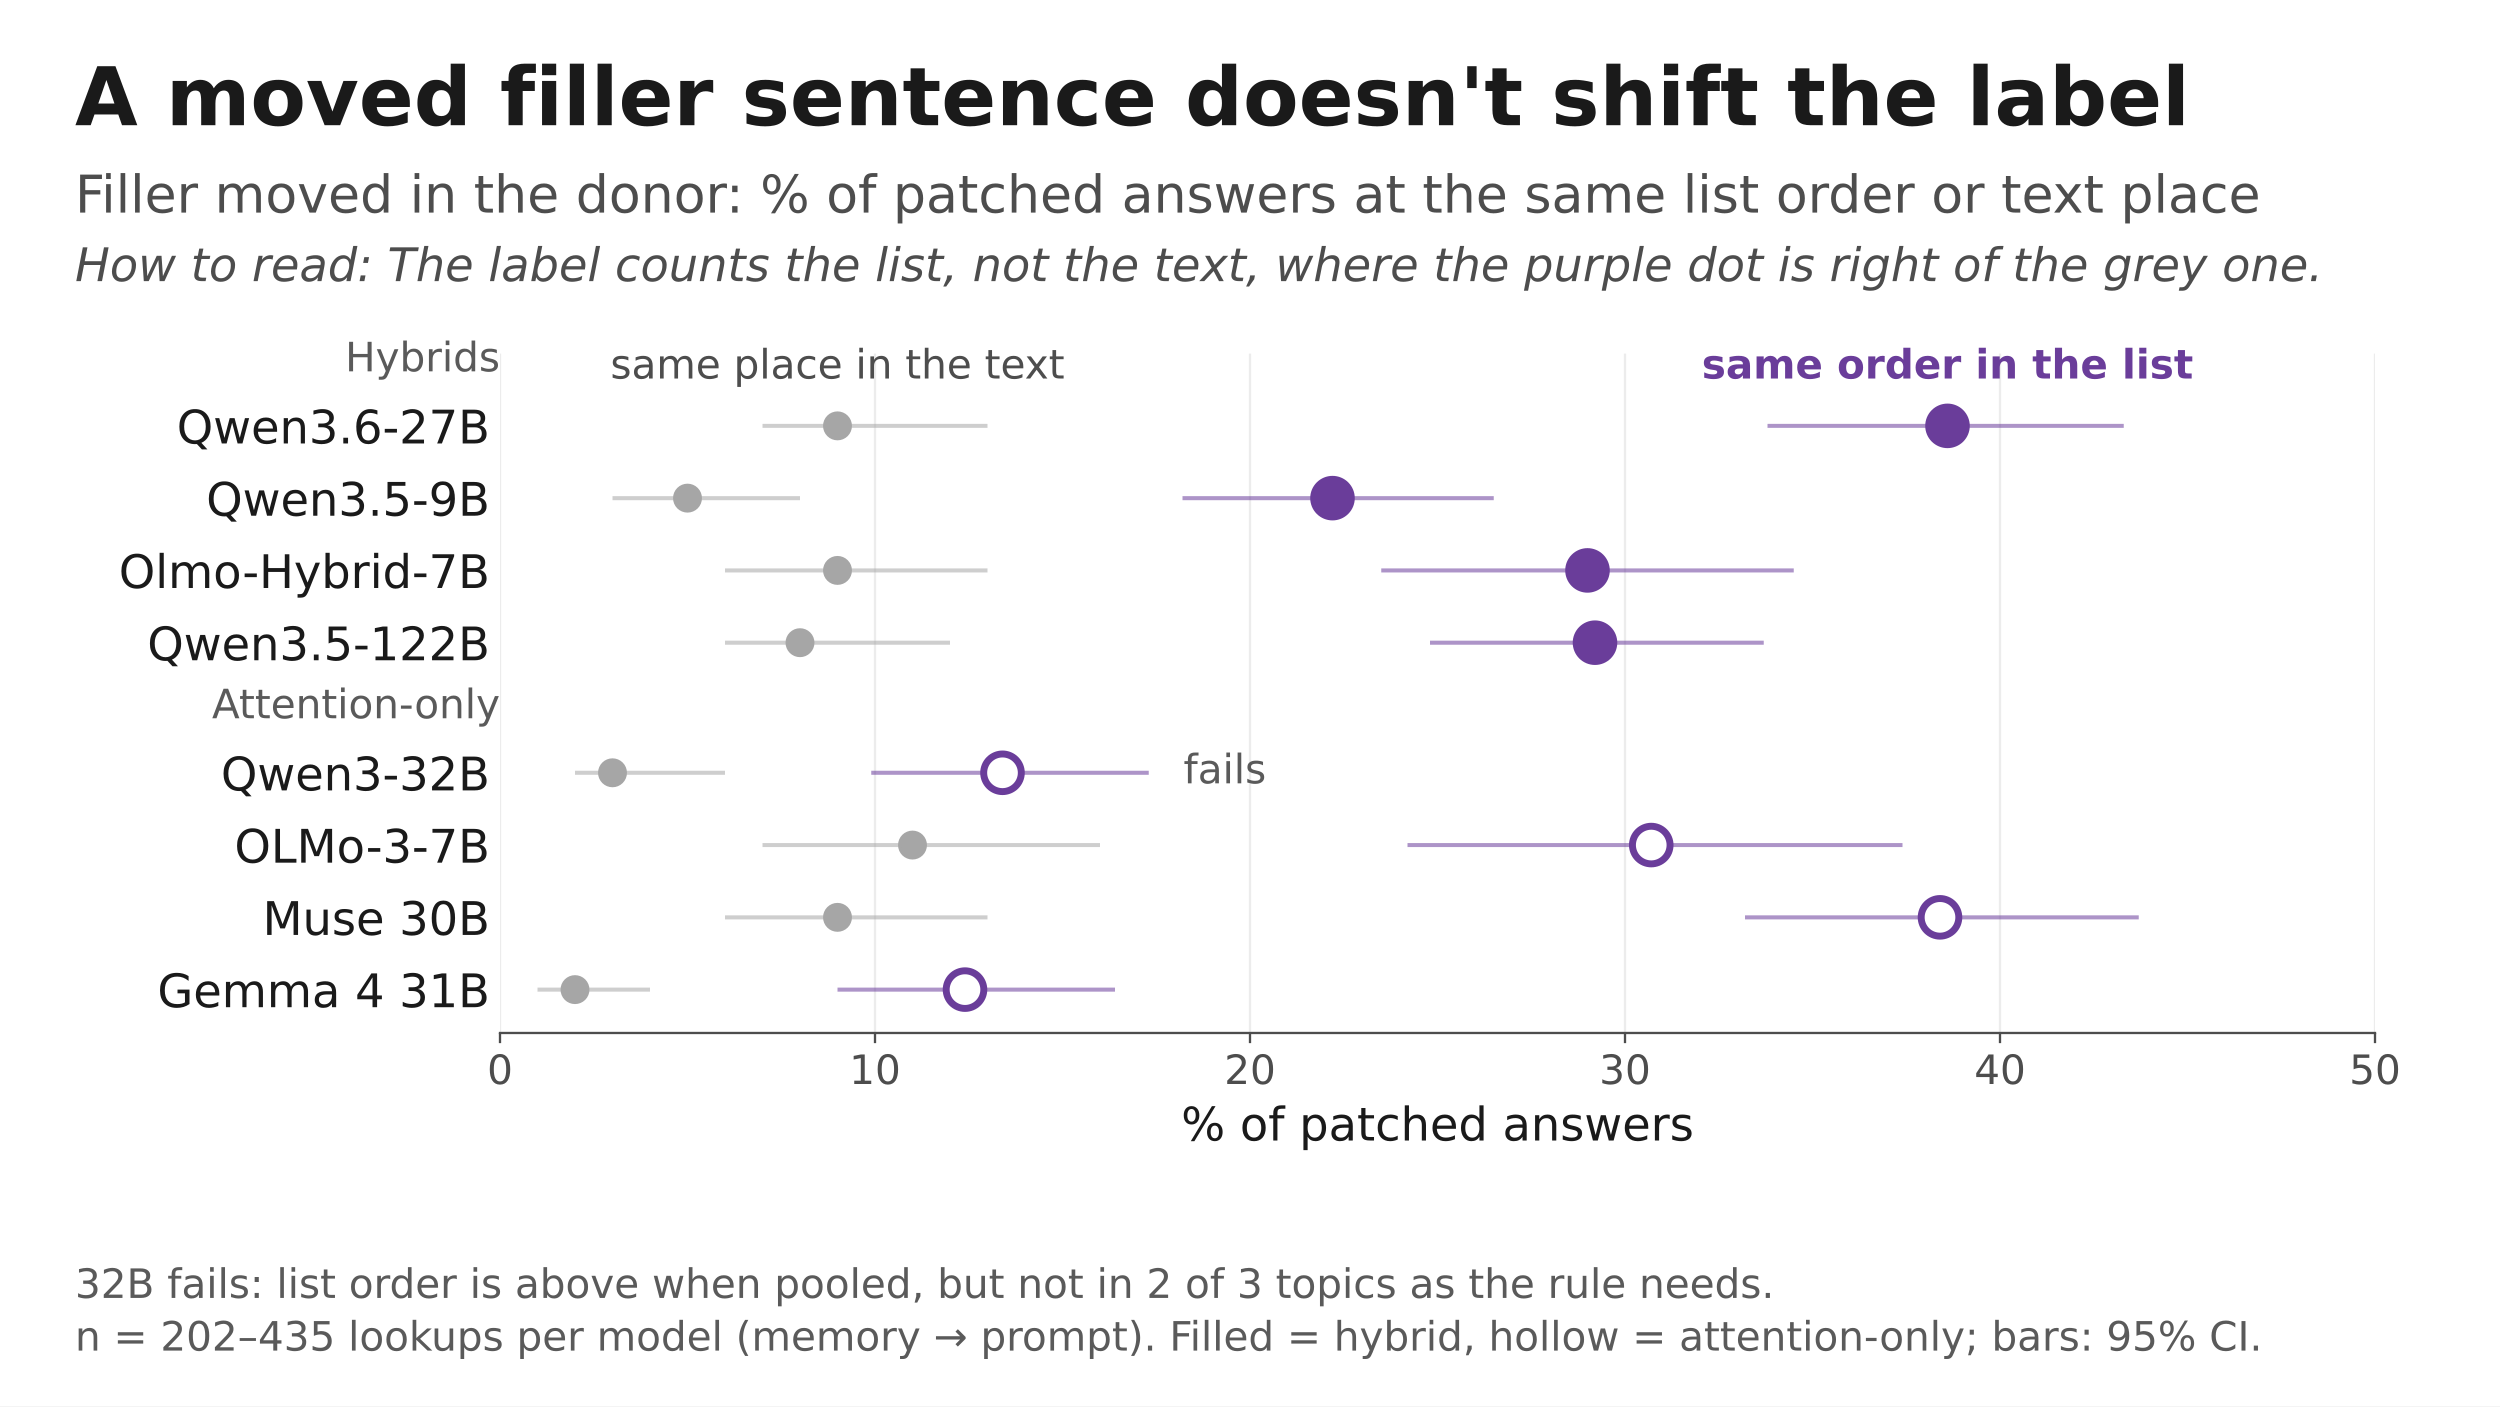
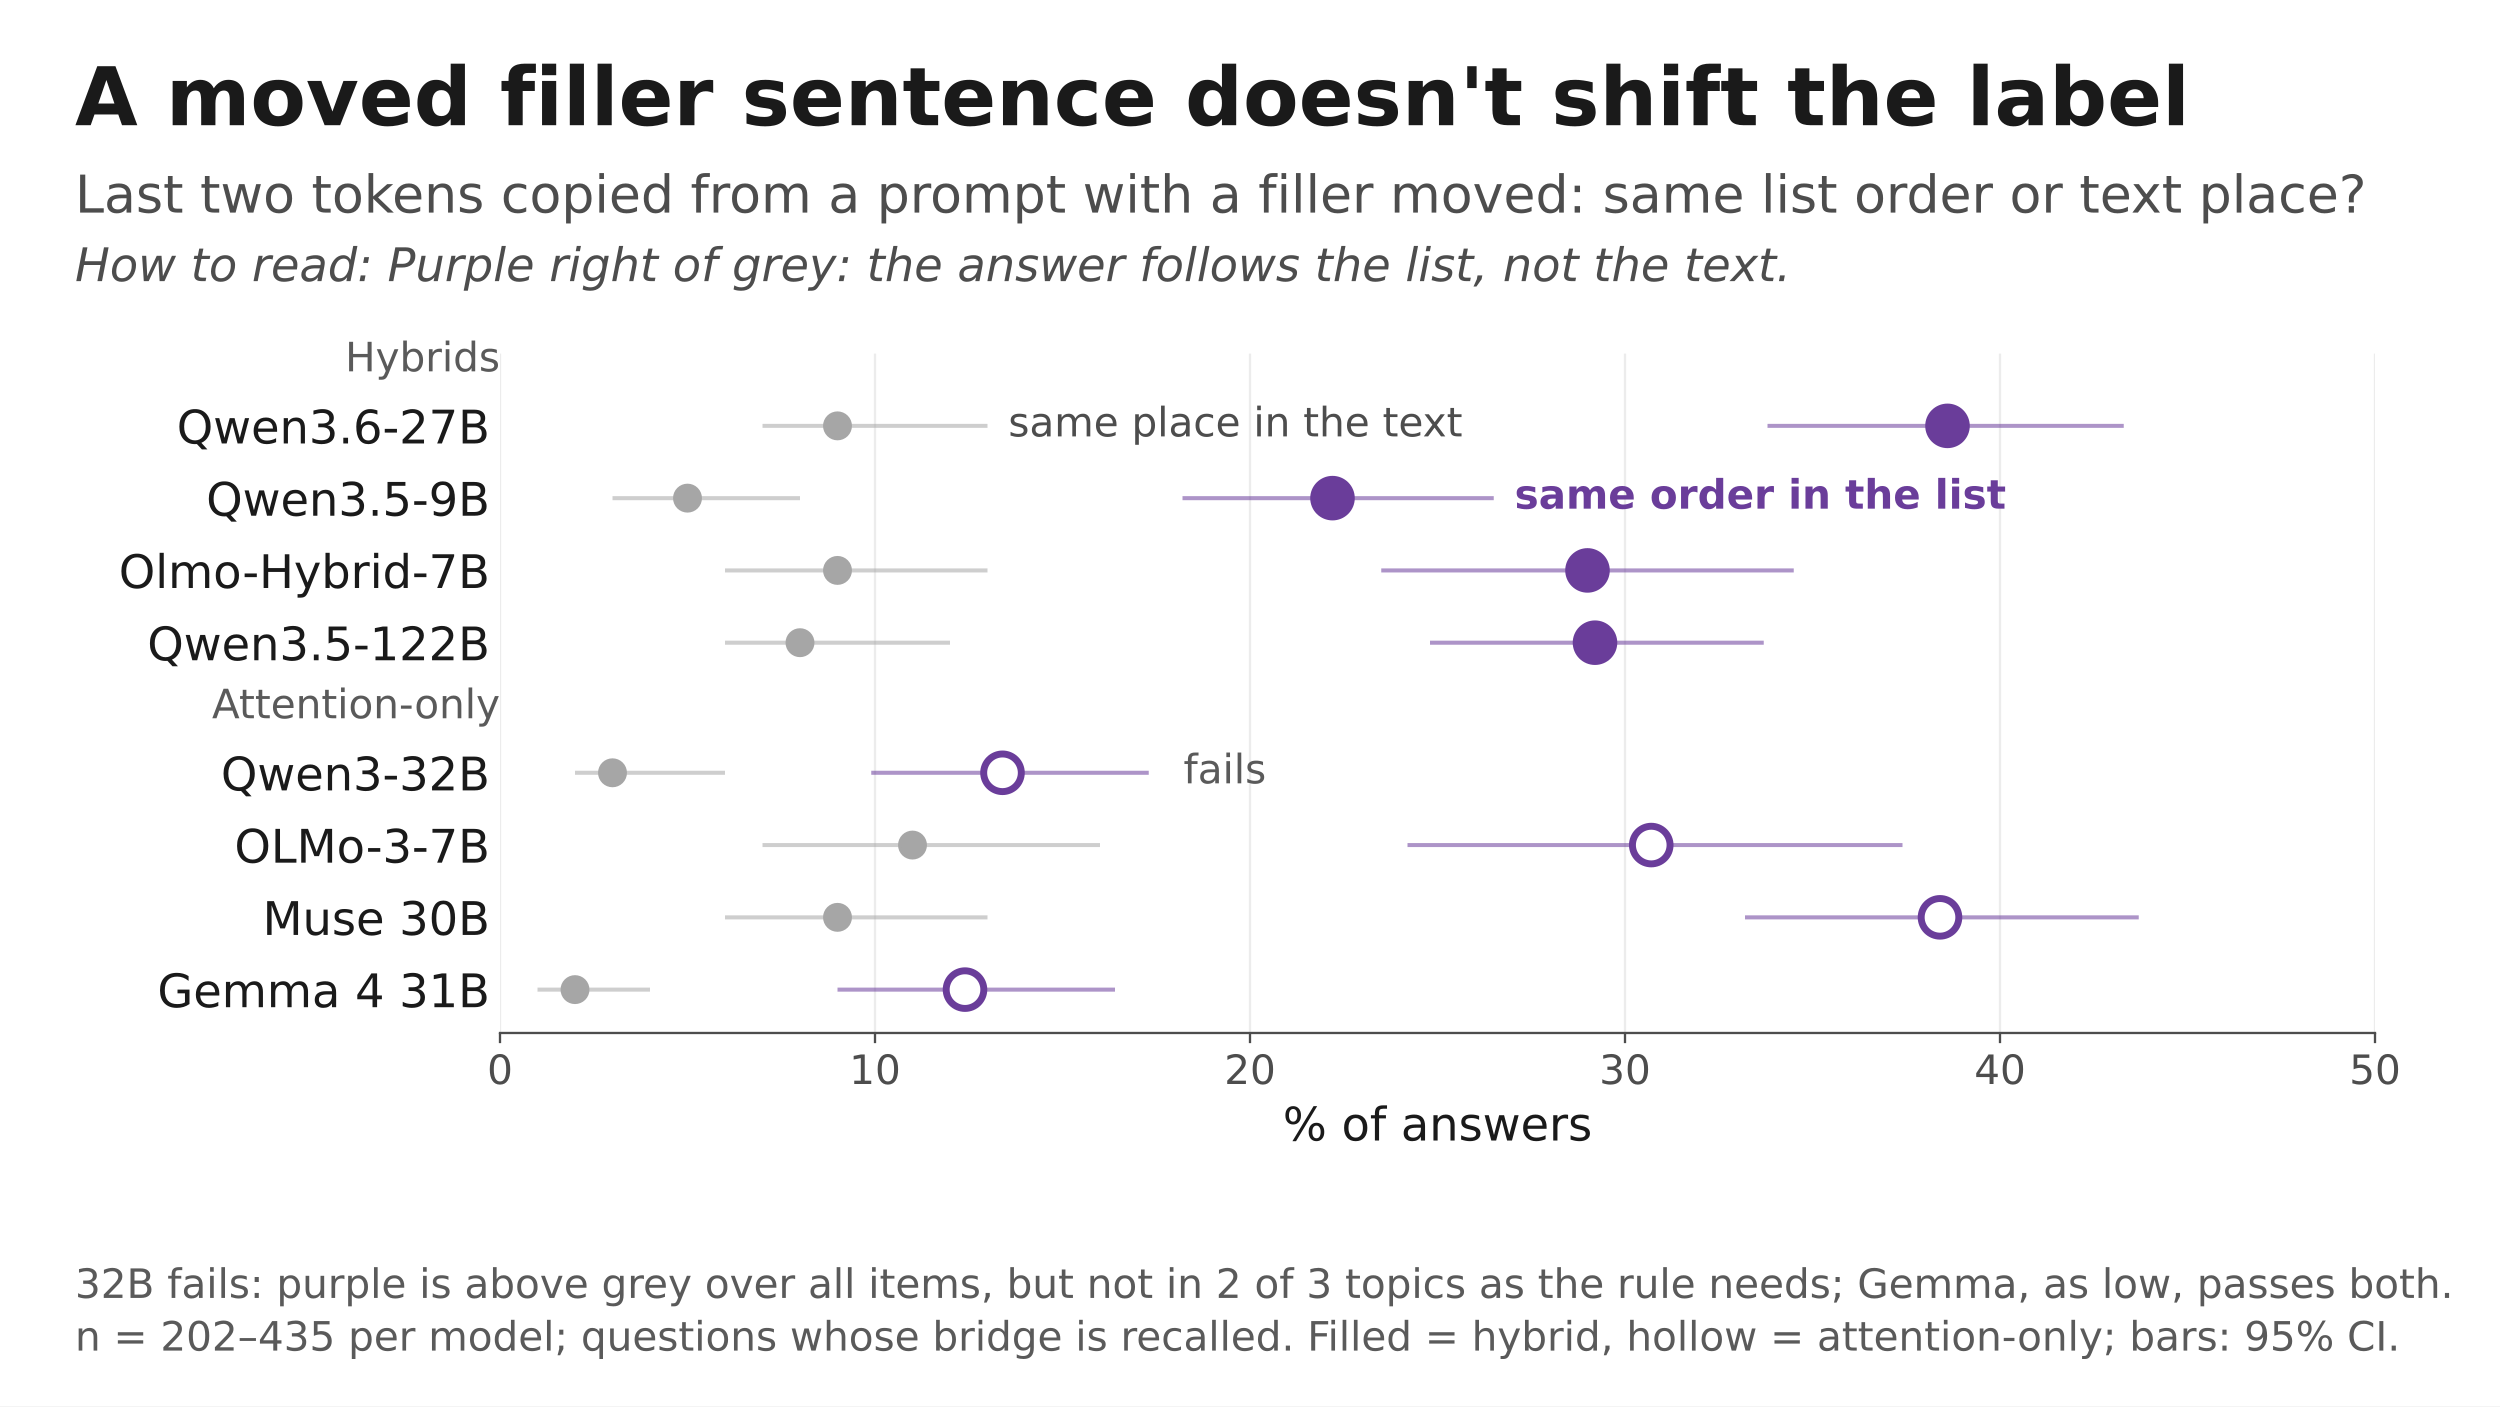
<svg xmlns="http://www.w3.org/2000/svg" xmlns:xlink="http://www.w3.org/1999/xlink" width="864pt" height="486pt" viewBox="0 0 864 486" version="1.1">
  <defs>
    <style type="text/css">*{stroke-linejoin: round; stroke-linecap: butt}</style>
  </defs>
  <g id="figure_1">
    <g id="patch_1">
      <path d="M 0 486  L 864 486  L 864 0  L 0 0  z " style="fill: #ffffff" />
    </g>
    <g id="axes_1">
      <g id="patch_2">
        <path d="M 172.8 357  L 820.8 357  L 820.8 122.2  L 172.8 122.2  z " style="fill: #ffffff" />
      </g>
      <g id="matplotlib.axis_1">
        <g id="xtick_1">
          <g id="line2d_1">
-             <path d="M 172.8 357  L 172.8 122.2  " clip-path="url(#pee85190dac)" style="fill: none; stroke: #ececec; stroke-width: 0.8; stroke-linecap: square" />
+             <path d="M 172.8 357  L 172.8 122.2  " clip-path="url(#pe400eca91d)" style="fill: none; stroke: #ececec; stroke-width: 0.8; stroke-linecap: square" />
          </g>
          <g id="line2d_2">
            <defs>
-               <path id="me1ba6eb5e1" d="M 0 0  L 0 3.5  " style="stroke: #4d4d4d; stroke-width: 0.8" />
+               <path id="mdae69a7c19" d="M 0 0  L 0 3.5  " style="stroke: #4d4d4d; stroke-width: 0.8" />
            </defs>
            <g>
-               <use xlink:href="#me1ba6eb5e1" x="172.8" y="357" style="fill: #4d4d4d; stroke: #4d4d4d; stroke-width: 0.8" />
+               <use xlink:href="#mdae69a7c19" x="172.8" y="357" style="fill: #4d4d4d; stroke: #4d4d4d; stroke-width: 0.8" />
            </g>
          </g>
          <g id="text_1">
            <text style="font-size: 14px; font-family: 'DejaVu Sans'; text-anchor: middle; fill: #4d4d4d" x="172.8" y="374.637" transform="rotate(-0 172.8 374.6367)">0</text>
          </g>
        </g>
        <g id="xtick_2">
          <g id="line2d_3">
-             <path d="M 302.4 357  L 302.4 122.2  " clip-path="url(#pee85190dac)" style="fill: none; stroke: #ececec; stroke-width: 0.8; stroke-linecap: square" />
+             <path d="M 302.4 357  L 302.4 122.2  " clip-path="url(#pe400eca91d)" style="fill: none; stroke: #ececec; stroke-width: 0.8; stroke-linecap: square" />
          </g>
          <g id="line2d_4">
            <g>
-               <use xlink:href="#me1ba6eb5e1" x="302.4" y="357" style="fill: #4d4d4d; stroke: #4d4d4d; stroke-width: 0.8" />
+               <use xlink:href="#mdae69a7c19" x="302.4" y="357" style="fill: #4d4d4d; stroke: #4d4d4d; stroke-width: 0.8" />
            </g>
          </g>
          <g id="text_2">
            <text style="font-size: 14px; font-family: 'DejaVu Sans'; text-anchor: middle; fill: #4d4d4d" x="302.4" y="374.637" transform="rotate(-0 302.4 374.6367)">10</text>
          </g>
        </g>
        <g id="xtick_3">
          <g id="line2d_5">
-             <path d="M 432 357  L 432 122.2  " clip-path="url(#pee85190dac)" style="fill: none; stroke: #ececec; stroke-width: 0.8; stroke-linecap: square" />
+             <path d="M 432 357  L 432 122.2  " clip-path="url(#pe400eca91d)" style="fill: none; stroke: #ececec; stroke-width: 0.8; stroke-linecap: square" />
          </g>
          <g id="line2d_6">
            <g>
-               <use xlink:href="#me1ba6eb5e1" x="432" y="357" style="fill: #4d4d4d; stroke: #4d4d4d; stroke-width: 0.8" />
+               <use xlink:href="#mdae69a7c19" x="432" y="357" style="fill: #4d4d4d; stroke: #4d4d4d; stroke-width: 0.8" />
            </g>
          </g>
          <g id="text_3">
            <text style="font-size: 14px; font-family: 'DejaVu Sans'; text-anchor: middle; fill: #4d4d4d" x="432" y="374.637" transform="rotate(-0 432 374.6367)">20</text>
          </g>
        </g>
        <g id="xtick_4">
          <g id="line2d_7">
-             <path d="M 561.6 357  L 561.6 122.2  " clip-path="url(#pee85190dac)" style="fill: none; stroke: #ececec; stroke-width: 0.8; stroke-linecap: square" />
+             <path d="M 561.6 357  L 561.6 122.2  " clip-path="url(#pe400eca91d)" style="fill: none; stroke: #ececec; stroke-width: 0.8; stroke-linecap: square" />
          </g>
          <g id="line2d_8">
            <g>
-               <use xlink:href="#me1ba6eb5e1" x="561.6" y="357" style="fill: #4d4d4d; stroke: #4d4d4d; stroke-width: 0.8" />
+               <use xlink:href="#mdae69a7c19" x="561.6" y="357" style="fill: #4d4d4d; stroke: #4d4d4d; stroke-width: 0.8" />
            </g>
          </g>
          <g id="text_4">
            <text style="font-size: 14px; font-family: 'DejaVu Sans'; text-anchor: middle; fill: #4d4d4d" x="561.6" y="374.637" transform="rotate(-0 561.6 374.6367)">30</text>
          </g>
        </g>
        <g id="xtick_5">
          <g id="line2d_9">
-             <path d="M 691.2 357  L 691.2 122.2  " clip-path="url(#pee85190dac)" style="fill: none; stroke: #ececec; stroke-width: 0.8; stroke-linecap: square" />
+             <path d="M 691.2 357  L 691.2 122.2  " clip-path="url(#pe400eca91d)" style="fill: none; stroke: #ececec; stroke-width: 0.8; stroke-linecap: square" />
          </g>
          <g id="line2d_10">
            <g>
-               <use xlink:href="#me1ba6eb5e1" x="691.2" y="357" style="fill: #4d4d4d; stroke: #4d4d4d; stroke-width: 0.8" />
+               <use xlink:href="#mdae69a7c19" x="691.2" y="357" style="fill: #4d4d4d; stroke: #4d4d4d; stroke-width: 0.8" />
            </g>
          </g>
          <g id="text_5">
            <text style="font-size: 14px; font-family: 'DejaVu Sans'; text-anchor: middle; fill: #4d4d4d" x="691.2" y="374.637" transform="rotate(-0 691.2 374.6367)">40</text>
          </g>
        </g>
        <g id="xtick_6">
          <g id="line2d_11">
-             <path d="M 820.8 357  L 820.8 122.2  " clip-path="url(#pee85190dac)" style="fill: none; stroke: #ececec; stroke-width: 0.8; stroke-linecap: square" />
+             <path d="M 820.8 357  L 820.8 122.2  " clip-path="url(#pe400eca91d)" style="fill: none; stroke: #ececec; stroke-width: 0.8; stroke-linecap: square" />
          </g>
          <g id="line2d_12">
            <g>
-               <use xlink:href="#me1ba6eb5e1" x="820.8" y="357" style="fill: #4d4d4d; stroke: #4d4d4d; stroke-width: 0.8" />
+               <use xlink:href="#mdae69a7c19" x="820.8" y="357" style="fill: #4d4d4d; stroke: #4d4d4d; stroke-width: 0.8" />
            </g>
          </g>
          <g id="text_6">
            <text style="font-size: 14px; font-family: 'DejaVu Sans'; text-anchor: middle; fill: #4d4d4d" x="820.8" y="374.637" transform="rotate(-0 820.8 374.6367)">50</text>
          </g>
        </g>
        <g id="text_7">
-           <text style="font-size: 16px; font-family: 'DejaVu Sans'; text-anchor: middle; fill: #1a1a1a" x="496.8" y="394.158" transform="rotate(-0 496.8 394.1575)">% of patched answers</text>
+           <text style="font-size: 16px; font-family: 'DejaVu Sans'; text-anchor: middle; fill: #1a1a1a" x="496.8" y="394.158" transform="rotate(-0 496.8 394.1575)">% of answers</text>
        </g>
      </g>
      <g id="matplotlib.axis_2">
        <g id="ytick_1">
          <g id="line2d_13" />
          <g id="text_8">
            <text style="font-size: 16px; font-family: 'DejaVu Sans'; text-anchor: end; fill: #1a1a1a" x="169.3" y="153.257" transform="rotate(-0 169.3 153.2568)">Qwen3.6-27B</text>
          </g>
        </g>
        <g id="ytick_2">
          <g id="line2d_14" />
          <g id="text_9">
            <text style="font-size: 16px; font-family: 'DejaVu Sans'; text-anchor: end; fill: #1a1a1a" x="169.3" y="178.236" transform="rotate(-0 169.3 178.2356)">Qwen3.5-9B</text>
          </g>
        </g>
        <g id="ytick_3">
          <g id="line2d_15" />
          <g id="text_10">
            <text style="font-size: 16px; font-family: 'DejaVu Sans'; text-anchor: end; fill: #1a1a1a" x="169.3" y="203.215" transform="rotate(-0 169.3 203.2149)">Olmo-Hybrid-7B</text>
          </g>
        </g>
        <g id="ytick_4">
          <g id="line2d_16" />
          <g id="text_11">
            <text style="font-size: 16px; font-family: 'DejaVu Sans'; text-anchor: end; fill: #1a1a1a" x="169.3" y="228.193" transform="rotate(-0 169.3 228.193)">Qwen3.5-122B</text>
          </g>
        </g>
        <g id="ytick_5">
          <g id="line2d_17" />
          <g id="text_12">
            <text style="font-size: 16px; font-family: 'DejaVu Sans'; text-anchor: end; fill: #1a1a1a" x="169.3" y="273.155" transform="rotate(-0 169.3 273.1547)">Qwen3-32B</text>
          </g>
        </g>
        <g id="ytick_6">
          <g id="line2d_18" />
          <g id="text_13">
            <text style="font-size: 16px; font-family: 'DejaVu Sans'; text-anchor: end; fill: #1a1a1a" x="169.3" y="298.133" transform="rotate(-0 169.3 298.1334)">OLMo-3-7B</text>
          </g>
        </g>
        <g id="ytick_7">
          <g id="line2d_19" />
          <g id="text_14">
            <text style="font-size: 16px; font-family: 'DejaVu Sans'; text-anchor: end; fill: #1a1a1a" x="169.3" y="323.112" transform="rotate(-0 169.3 323.1122)">Muse 30B</text>
          </g>
        </g>
        <g id="ytick_8">
          <g id="line2d_20" />
          <g id="text_15">
            <text style="font-size: 16px; font-family: 'DejaVu Sans'; text-anchor: end; fill: #1a1a1a" x="169.3" y="348.091" transform="rotate(-0 169.3 348.0909)">Gemma 4 31B</text>
          </g>
        </g>
      </g>
      <g id="ci">
-         <path d="M 263.52 147.179  L 341.28 147.179  " clip-path="url(#pee85190dac)" style="fill: none; stroke: #a6a6a6; stroke-opacity: 0.55; stroke-width: 1.4" />
-       </g>
-       <g id="ci">
-         <path d="M 610.848 147.179  L 733.968 147.179  " clip-path="url(#pee85190dac)" style="fill: none; stroke: #6a3d9a; stroke-opacity: 0.55; stroke-width: 1.4" />
-       </g>
-       <g id="ci">
-         <path d="M 211.68 172.157  L 276.48 172.157  " clip-path="url(#pee85190dac)" style="fill: none; stroke: #a6a6a6; stroke-opacity: 0.55; stroke-width: 1.4" />
-       </g>
-       <g id="ci">
-         <path d="M 408.672 172.157  L 516.24 172.157  " clip-path="url(#pee85190dac)" style="fill: none; stroke: #6a3d9a; stroke-opacity: 0.55; stroke-width: 1.4" />
-       </g>
-       <g id="ci">
-         <path d="M 198.72 267.077  L 250.56 267.077  " clip-path="url(#pee85190dac)" style="fill: none; stroke: #a6a6a6; stroke-opacity: 0.55; stroke-width: 1.4" />
-       </g>
-       <g id="ci">
-         <path d="M 301.104 267.077  L 397.008 267.077  " clip-path="url(#pee85190dac)" style="fill: none; stroke: #6a3d9a; stroke-opacity: 0.55; stroke-width: 1.4" />
-       </g>
-       <g id="ci">
-         <path d="M 263.52 292.055  L 380.16 292.055  " clip-path="url(#pee85190dac)" style="fill: none; stroke: #a6a6a6; stroke-opacity: 0.55; stroke-width: 1.4" />
-       </g>
-       <g id="ci">
-         <path d="M 486.432 292.055  L 657.504 292.055  " clip-path="url(#pee85190dac)" style="fill: none; stroke: #6a3d9a; stroke-opacity: 0.55; stroke-width: 1.4" />
-       </g>
-       <g id="ci">
-         <path d="M 250.56 197.136  L 341.28 197.136  " clip-path="url(#pee85190dac)" style="fill: none; stroke: #a6a6a6; stroke-opacity: 0.55; stroke-width: 1.4" />
-       </g>
-       <g id="ci">
-         <path d="M 477.36 197.136  L 619.92 197.136  " clip-path="url(#pee85190dac)" style="fill: none; stroke: #6a3d9a; stroke-opacity: 0.55; stroke-width: 1.4" />
-       </g>
-       <g id="ci">
-         <path d="M 250.56 317.034  L 341.28 317.034  " clip-path="url(#pee85190dac)" style="fill: none; stroke: #a6a6a6; stroke-opacity: 0.55; stroke-width: 1.4" />
-       </g>
-       <g id="ci">
-         <path d="M 603.072 317.034  L 739.152 317.034  " clip-path="url(#pee85190dac)" style="fill: none; stroke: #6a3d9a; stroke-opacity: 0.55; stroke-width: 1.4" />
-       </g>
-       <g id="ci">
-         <path d="M 185.76 342.013  L 224.64 342.013  " clip-path="url(#pee85190dac)" style="fill: none; stroke: #a6a6a6; stroke-opacity: 0.55; stroke-width: 1.4" />
-       </g>
-       <g id="ci">
-         <path d="M 289.44 342.013  L 385.344 342.013  " clip-path="url(#pee85190dac)" style="fill: none; stroke: #6a3d9a; stroke-opacity: 0.55; stroke-width: 1.4" />
-       </g>
-       <g id="ci">
-         <path d="M 250.56 222.115  L 328.32 222.115  " clip-path="url(#pee85190dac)" style="fill: none; stroke: #a6a6a6; stroke-opacity: 0.55; stroke-width: 1.4" />
-       </g>
-       <g id="ci">
-         <path d="M 494.208 222.115  L 609.552 222.115  " clip-path="url(#pee85190dac)" style="fill: none; stroke: #6a3d9a; stroke-opacity: 0.55; stroke-width: 1.4" />
+         <path d="M 263.52 147.179  L 341.28 147.179  " clip-path="url(#pe400eca91d)" style="fill: none; stroke: #a6a6a6; stroke-opacity: 0.55; stroke-width: 1.4" />
+       </g>
+       <g id="ci">
+         <path d="M 610.848 147.179  L 733.968 147.179  " clip-path="url(#pe400eca91d)" style="fill: none; stroke: #6a3d9a; stroke-opacity: 0.55; stroke-width: 1.4" />
+       </g>
+       <g id="ci">
+         <path d="M 211.68 172.157  L 276.48 172.157  " clip-path="url(#pe400eca91d)" style="fill: none; stroke: #a6a6a6; stroke-opacity: 0.55; stroke-width: 1.4" />
+       </g>
+       <g id="ci">
+         <path d="M 408.672 172.157  L 516.24 172.157  " clip-path="url(#pe400eca91d)" style="fill: none; stroke: #6a3d9a; stroke-opacity: 0.55; stroke-width: 1.4" />
+       </g>
+       <g id="ci">
+         <path d="M 198.72 267.077  L 250.56 267.077  " clip-path="url(#pe400eca91d)" style="fill: none; stroke: #a6a6a6; stroke-opacity: 0.55; stroke-width: 1.4" />
+       </g>
+       <g id="ci">
+         <path d="M 301.104 267.077  L 397.008 267.077  " clip-path="url(#pe400eca91d)" style="fill: none; stroke: #6a3d9a; stroke-opacity: 0.55; stroke-width: 1.4" />
+       </g>
+       <g id="ci">
+         <path d="M 263.52 292.055  L 380.16 292.055  " clip-path="url(#pe400eca91d)" style="fill: none; stroke: #a6a6a6; stroke-opacity: 0.55; stroke-width: 1.4" />
+       </g>
+       <g id="ci">
+         <path d="M 486.432 292.055  L 657.504 292.055  " clip-path="url(#pe400eca91d)" style="fill: none; stroke: #6a3d9a; stroke-opacity: 0.55; stroke-width: 1.4" />
+       </g>
+       <g id="ci">
+         <path d="M 250.56 197.136  L 341.28 197.136  " clip-path="url(#pe400eca91d)" style="fill: none; stroke: #a6a6a6; stroke-opacity: 0.55; stroke-width: 1.4" />
+       </g>
+       <g id="ci">
+         <path d="M 477.36 197.136  L 619.92 197.136  " clip-path="url(#pe400eca91d)" style="fill: none; stroke: #6a3d9a; stroke-opacity: 0.55; stroke-width: 1.4" />
+       </g>
+       <g id="ci">
+         <path d="M 250.56 317.034  L 341.28 317.034  " clip-path="url(#pe400eca91d)" style="fill: none; stroke: #a6a6a6; stroke-opacity: 0.55; stroke-width: 1.4" />
+       </g>
+       <g id="ci">
+         <path d="M 603.072 317.034  L 739.152 317.034  " clip-path="url(#pe400eca91d)" style="fill: none; stroke: #6a3d9a; stroke-opacity: 0.55; stroke-width: 1.4" />
+       </g>
+       <g id="ci">
+         <path d="M 185.76 342.013  L 224.64 342.013  " clip-path="url(#pe400eca91d)" style="fill: none; stroke: #a6a6a6; stroke-opacity: 0.55; stroke-width: 1.4" />
+       </g>
+       <g id="ci">
+         <path d="M 289.44 342.013  L 385.344 342.013  " clip-path="url(#pe400eca91d)" style="fill: none; stroke: #6a3d9a; stroke-opacity: 0.55; stroke-width: 1.4" />
+       </g>
+       <g id="ci">
+         <path d="M 250.56 222.115  L 328.32 222.115  " clip-path="url(#pe400eca91d)" style="fill: none; stroke: #a6a6a6; stroke-opacity: 0.55; stroke-width: 1.4" />
+       </g>
+       <g id="ci">
+         <path d="M 494.208 222.115  L 609.552 222.115  " clip-path="url(#pe400eca91d)" style="fill: none; stroke: #6a3d9a; stroke-opacity: 0.55; stroke-width: 1.4" />
      </g>
      <g id="patch_3">
        <path d="M 172.8 357  L 820.8 357  " style="fill: none; stroke: #4d4d4d; stroke-width: 0.8; stroke-linejoin: miter; stroke-linecap: square" />
      </g>
      <g id="group">
        <text style="font-size: 14px; font-family: 'DejaVu Sans'; text-anchor: end; fill: #5a5a5a" x="172.8" y="128.329" transform="rotate(-0 172.8 128.3286)">Hybrids</text>
      </g>
      <g id="group">
        <text style="font-size: 14px; font-family: 'DejaVu Sans'; text-anchor: end; fill: #5a5a5a" x="172.8" y="248.227" transform="rotate(-0 172.8 248.2265)">Attention-only</text>
      </g>
      <g id="mark">
        <defs>
-           <path id="m2b0fb55ce3" d="M 0 4.5  C 1.193 4.5 2.338 4.026 3.182 3.182  C 4.026 2.338 4.5 1.193 4.5 0  C 4.5 -1.193 4.026 -2.338 3.182 -3.182  C 2.338 -4.026 1.193 -4.5 0 -4.5  C -1.193 -4.5 -2.338 -4.026 -3.182 -3.182  C -4.026 -2.338 -4.5 -1.193 -4.5 0  C -4.5 1.193 -4.026 2.338 -3.182 3.182  C -2.338 4.026 -1.193 4.5 0 4.5  z " style="stroke: #a6a6a6" />
+           <path id="m6a1a2b99c7" d="M 0 4.5  C 1.193 4.5 2.338 4.026 3.182 3.182  C 4.026 2.338 4.5 1.193 4.5 0  C 4.5 -1.193 4.026 -2.338 3.182 -3.182  C 2.338 -4.026 1.193 -4.5 0 -4.5  C -1.193 -4.5 -2.338 -4.026 -3.182 -3.182  C -4.026 -2.338 -4.5 -1.193 -4.5 0  C -4.5 1.193 -4.026 2.338 -3.182 3.182  C -2.338 4.026 -1.193 4.5 0 4.5  z " style="stroke: #a6a6a6" />
        </defs>
-         <g clip-path="url(#pee85190dac)">
-           <use xlink:href="#m2b0fb55ce3" x="289.44" y="147.179" style="fill: #a6a6a6; stroke: #a6a6a6" />
-         </g>
-       </g>
-       <g id="mark">
-         <g clip-path="url(#pee85190dac)">
-           <use xlink:href="#m2b0fb55ce3" x="237.6" y="172.157" style="fill: #a6a6a6; stroke: #a6a6a6" />
-         </g>
-       </g>
-       <g id="mark">
-         <g clip-path="url(#pee85190dac)">
-           <use xlink:href="#m2b0fb55ce3" x="211.68" y="267.077" style="fill: #a6a6a6; stroke: #a6a6a6" />
+         <g clip-path="url(#pe400eca91d)">
+           <use xlink:href="#m6a1a2b99c7" x="289.44" y="147.179" style="fill: #a6a6a6; stroke: #a6a6a6" />
+         </g>
+       </g>
+       <g id="mark">
+         <g clip-path="url(#pe400eca91d)">
+           <use xlink:href="#m6a1a2b99c7" x="237.6" y="172.157" style="fill: #a6a6a6; stroke: #a6a6a6" />
+         </g>
+       </g>
+       <g id="mark">
+         <g clip-path="url(#pe400eca91d)">
+           <use xlink:href="#m6a1a2b99c7" x="211.68" y="267.077" style="fill: #a6a6a6; stroke: #a6a6a6" />
        </g>
      </g>
      <g id="status">
        <text style="font-size: 14px; font-family: 'DejaVu Sans'; text-anchor: start; fill: #5a5a5a" x="409.008" y="270.714" transform="rotate(-0 409.008 270.7139)">fails</text>
      </g>
      <g id="mark">
-         <g clip-path="url(#pee85190dac)">
-           <use xlink:href="#m2b0fb55ce3" x="315.36" y="292.055" style="fill: #a6a6a6; stroke: #a6a6a6" />
-         </g>
-       </g>
-       <g id="mark">
-         <g clip-path="url(#pee85190dac)">
-           <use xlink:href="#m2b0fb55ce3" x="289.44" y="197.136" style="fill: #a6a6a6; stroke: #a6a6a6" />
-         </g>
-       </g>
-       <g id="mark">
-         <g clip-path="url(#pee85190dac)">
-           <use xlink:href="#m2b0fb55ce3" x="289.44" y="317.034" style="fill: #a6a6a6; stroke: #a6a6a6" />
-         </g>
-       </g>
-       <g id="mark">
-         <g clip-path="url(#pee85190dac)">
-           <use xlink:href="#m2b0fb55ce3" x="198.72" y="342.013" style="fill: #a6a6a6; stroke: #a6a6a6" />
-         </g>
-       </g>
-       <g id="mark">
-         <g clip-path="url(#pee85190dac)">
-           <use xlink:href="#m2b0fb55ce3" x="276.48" y="222.115" style="fill: #a6a6a6; stroke: #a6a6a6" />
+         <g clip-path="url(#pe400eca91d)">
+           <use xlink:href="#m6a1a2b99c7" x="315.36" y="292.055" style="fill: #a6a6a6; stroke: #a6a6a6" />
+         </g>
+       </g>
+       <g id="mark">
+         <g clip-path="url(#pe400eca91d)">
+           <use xlink:href="#m6a1a2b99c7" x="289.44" y="197.136" style="fill: #a6a6a6; stroke: #a6a6a6" />
+         </g>
+       </g>
+       <g id="mark">
+         <g clip-path="url(#pe400eca91d)">
+           <use xlink:href="#m6a1a2b99c7" x="289.44" y="317.034" style="fill: #a6a6a6; stroke: #a6a6a6" />
+         </g>
+       </g>
+       <g id="mark">
+         <g clip-path="url(#pe400eca91d)">
+           <use xlink:href="#m6a1a2b99c7" x="198.72" y="342.013" style="fill: #a6a6a6; stroke: #a6a6a6" />
+         </g>
+       </g>
+       <g id="mark">
+         <g clip-path="url(#pe400eca91d)">
+           <use xlink:href="#m6a1a2b99c7" x="276.48" y="222.115" style="fill: #a6a6a6; stroke: #a6a6a6" />
        </g>
      </g>
      <g id="label">
-         <text style="font-weight: 700; font-size: 14px; font-family: 'DejaVu Sans'; text-anchor: middle; fill: #6a3d9a" x="673.056" y="130.815" transform="rotate(-0 673.056 130.8154)">same order in the list</text>
+         <text style="font-size: 14px; font-family: 'DejaVu Sans'; text-anchor: start; fill: #4d4d4d" x="348.48" y="150.816" transform="rotate(-0 348.48 150.816)">same place in the text</text>
      </g>
      <g id="label">
-         <text style="font-size: 14px; font-family: 'DejaVu Sans'; text-anchor: middle; fill: #4d4d4d" x="289.44" y="130.815" transform="rotate(-0 289.44 130.8154)">same place in the text</text>
+         <text style="font-weight: 700; font-size: 14px; font-family: 'DejaVu Sans'; text-anchor: start; fill: #6a3d9a" x="523.44" y="175.795" transform="rotate(-0 523.44 175.7947)">same order in the list</text>
      </g>
      <g id="mark">
        <defs>
-           <path id="ma41f388a6d" d="M 0 6.5  C 1.724 6.5 3.377 5.815 4.596 4.596  C 5.815 3.377 6.5 1.724 6.5 0  C 6.5 -1.724 5.815 -3.377 4.596 -4.596  C 3.377 -5.815 1.724 -6.5 0 -6.5  C -1.724 -6.5 -3.377 -5.815 -4.596 -4.596  C -5.815 -3.377 -6.5 -1.724 -6.5 0  C -6.5 1.724 -5.815 3.377 -4.596 4.596  C -3.377 5.815 -1.724 6.5 0 6.5  z " style="stroke: #6a3d9a; stroke-width: 2.4" />
+           <path id="m3d762d38ec" d="M 0 6.5  C 1.724 6.5 3.377 5.815 4.596 4.596  C 5.815 3.377 6.5 1.724 6.5 0  C 6.5 -1.724 5.815 -3.377 4.596 -4.596  C 3.377 -5.815 1.724 -6.5 0 -6.5  C -1.724 -6.5 -3.377 -5.815 -4.596 -4.596  C -5.815 -3.377 -6.5 -1.724 -6.5 0  C -6.5 1.724 -5.815 3.377 -4.596 4.596  C -3.377 5.815 -1.724 6.5 0 6.5  z " style="stroke: #6a3d9a; stroke-width: 2.4" />
        </defs>
-         <g clip-path="url(#pee85190dac)">
-           <use xlink:href="#ma41f388a6d" x="673.056" y="147.179" style="fill: #6a3d9a; stroke: #6a3d9a; stroke-width: 2.4" />
-         </g>
-       </g>
-       <g id="mark">
-         <g clip-path="url(#pee85190dac)">
-           <use xlink:href="#ma41f388a6d" x="460.512" y="172.157" style="fill: #6a3d9a; stroke: #6a3d9a; stroke-width: 2.4" />
+         <g clip-path="url(#pe400eca91d)">
+           <use xlink:href="#m3d762d38ec" x="673.056" y="147.179" style="fill: #6a3d9a; stroke: #6a3d9a; stroke-width: 2.4" />
+         </g>
+       </g>
+       <g id="mark">
+         <g clip-path="url(#pe400eca91d)">
+           <use xlink:href="#m3d762d38ec" x="460.512" y="172.157" style="fill: #6a3d9a; stroke: #6a3d9a; stroke-width: 2.4" />
        </g>
      </g>
      <g id="mark">
        <defs>
-           <path id="m25a70cb9e8" d="M 0 6.5  C 1.724 6.5 3.377 5.815 4.596 4.596  C 5.815 3.377 6.5 1.724 6.5 0  C 6.5 -1.724 5.815 -3.377 4.596 -4.596  C 3.377 -5.815 1.724 -6.5 0 -6.5  C -1.724 -6.5 -3.377 -5.815 -4.596 -4.596  C -5.815 -3.377 -6.5 -1.724 -6.5 0  C -6.5 1.724 -5.815 3.377 -4.596 4.596  C -3.377 5.815 -1.724 6.5 0 6.5  z " style="stroke: #6a3d9a; stroke-width: 2.4" />
+           <path id="m3910cd89a4" d="M 0 6.5  C 1.724 6.5 3.377 5.815 4.596 4.596  C 5.815 3.377 6.5 1.724 6.5 0  C 6.5 -1.724 5.815 -3.377 4.596 -4.596  C 3.377 -5.815 1.724 -6.5 0 -6.5  C -1.724 -6.5 -3.377 -5.815 -4.596 -4.596  C -5.815 -3.377 -6.5 -1.724 -6.5 0  C -6.5 1.724 -5.815 3.377 -4.596 4.596  C -3.377 5.815 -1.724 6.5 0 6.5  z " style="stroke: #6a3d9a; stroke-width: 2.4" />
        </defs>
-         <g clip-path="url(#pee85190dac)">
-           <use xlink:href="#m25a70cb9e8" x="346.464" y="267.077" style="fill: #ffffff; stroke: #6a3d9a; stroke-width: 2.4" />
-         </g>
-       </g>
-       <g id="mark">
-         <g clip-path="url(#pee85190dac)">
-           <use xlink:href="#m25a70cb9e8" x="570.672" y="292.055" style="fill: #ffffff; stroke: #6a3d9a; stroke-width: 2.4" />
-         </g>
-       </g>
-       <g id="mark">
-         <g clip-path="url(#pee85190dac)">
-           <use xlink:href="#ma41f388a6d" x="548.64" y="197.136" style="fill: #6a3d9a; stroke: #6a3d9a; stroke-width: 2.4" />
-         </g>
-       </g>
-       <g id="mark">
-         <g clip-path="url(#pee85190dac)">
-           <use xlink:href="#m25a70cb9e8" x="670.464" y="317.034" style="fill: #ffffff; stroke: #6a3d9a; stroke-width: 2.4" />
-         </g>
-       </g>
-       <g id="mark">
-         <g clip-path="url(#pee85190dac)">
-           <use xlink:href="#m25a70cb9e8" x="333.504" y="342.013" style="fill: #ffffff; stroke: #6a3d9a; stroke-width: 2.4" />
-         </g>
-       </g>
-       <g id="mark">
-         <g clip-path="url(#pee85190dac)">
-           <use xlink:href="#ma41f388a6d" x="551.232" y="222.115" style="fill: #6a3d9a; stroke: #6a3d9a; stroke-width: 2.4" />
+         <g clip-path="url(#pe400eca91d)">
+           <use xlink:href="#m3910cd89a4" x="346.464" y="267.077" style="fill: #ffffff; stroke: #6a3d9a; stroke-width: 2.4" />
+         </g>
+       </g>
+       <g id="mark">
+         <g clip-path="url(#pe400eca91d)">
+           <use xlink:href="#m3910cd89a4" x="570.672" y="292.055" style="fill: #ffffff; stroke: #6a3d9a; stroke-width: 2.4" />
+         </g>
+       </g>
+       <g id="mark">
+         <g clip-path="url(#pe400eca91d)">
+           <use xlink:href="#m3d762d38ec" x="548.64" y="197.136" style="fill: #6a3d9a; stroke: #6a3d9a; stroke-width: 2.4" />
+         </g>
+       </g>
+       <g id="mark">
+         <g clip-path="url(#pe400eca91d)">
+           <use xlink:href="#m3910cd89a4" x="670.464" y="317.034" style="fill: #ffffff; stroke: #6a3d9a; stroke-width: 2.4" />
+         </g>
+       </g>
+       <g id="mark">
+         <g clip-path="url(#pe400eca91d)">
+           <use xlink:href="#m3910cd89a4" x="333.504" y="342.013" style="fill: #ffffff; stroke: #6a3d9a; stroke-width: 2.4" />
+         </g>
+       </g>
+       <g id="mark">
+         <g clip-path="url(#pe400eca91d)">
+           <use xlink:href="#m3d762d38ec" x="551.232" y="222.115" style="fill: #6a3d9a; stroke: #6a3d9a; stroke-width: 2.4" />
        </g>
      </g>
    </g>
    <g id="title">
      <text style="font-weight: 700; font-size: 28px; font-family: 'DejaVu Sans'; text-anchor: start; fill: #1a1a1a" x="25.92" y="43.276" transform="rotate(-0 25.92 43.27562)">A moved filler sentence doesn't shift the label</text>
    </g>
    <g id="subtitle">
-       <text style="font-size: 18px; font-family: 'DejaVu Sans'; text-anchor: start; fill: #4d4d4d" x="25.92" y="73.477" transform="rotate(-0 25.92 73.47719)">Filler moved in the donor: % of patched answers at the same list order or text place</text>
+       <text style="font-size: 18px; font-family: 'DejaVu Sans'; text-anchor: start; fill: #4d4d4d" x="25.92" y="73.477" transform="rotate(-0 25.92 73.47719)">Last two tokens copied from a prompt with a filler moved: same list order or text place?</text>
    </g>
    <g id="how">
-       <text style="font-style: italic; font-size: 16px; font-family: 'DejaVu Sans'; text-anchor: start; fill: #4d4d4d" x="25.92" y="97.157" transform="rotate(-0 25.92 97.1575)">How to read: The label counts the list, not the text, where the purple dot is right of the grey one.</text>
+       <text style="font-style: italic; font-size: 16px; font-family: 'DejaVu Sans'; text-anchor: start; fill: #4d4d4d" x="25.92" y="97.157" transform="rotate(-0 25.92 97.1575)">How to read: Purple right of grey: the answer follows the list, not the text.</text>
    </g>
    <g id="caption">
-       <text style="font-size: 14px; font-family: 'DejaVu Sans'; fill: #5a5a5a" transform="translate(25.92 448.5631)">32B fails: list order is above when pooled, but not in 2 of 3 topics as the rule needs.</text>
-       <text style="font-size: 14px; font-family: 'DejaVu Sans'; fill: #5a5a5a" transform="translate(25.92 466.7631)">n = 202–435 lookups per model (memory → prompt). Filled = hybrid, hollow = attention-only; bars: 95% CI.</text>
+       <text style="font-size: 14px; font-family: 'DejaVu Sans'; fill: #5a5a5a" transform="translate(25.92 448.5631)">32B fails: purple is above grey over all items, but not in 2 of 3 topics as the rule needs; Gemma, as low, passes both.</text>
+       <text style="font-size: 14px; font-family: 'DejaVu Sans'; fill: #5a5a5a" transform="translate(25.92 466.7631)">n = 202–435 per model; questions whose bridge is recalled. Filled = hybrid, hollow = attention-only; bars: 95% CI.</text>
    </g>
  </g>
  <defs>
-     <clipPath id="pee85190dac">
+     <clipPath id="pe400eca91d">
      <rect x="172.8" y="122.2" width="648" height="234.8" />
    </clipPath>
  </defs>
</svg>
